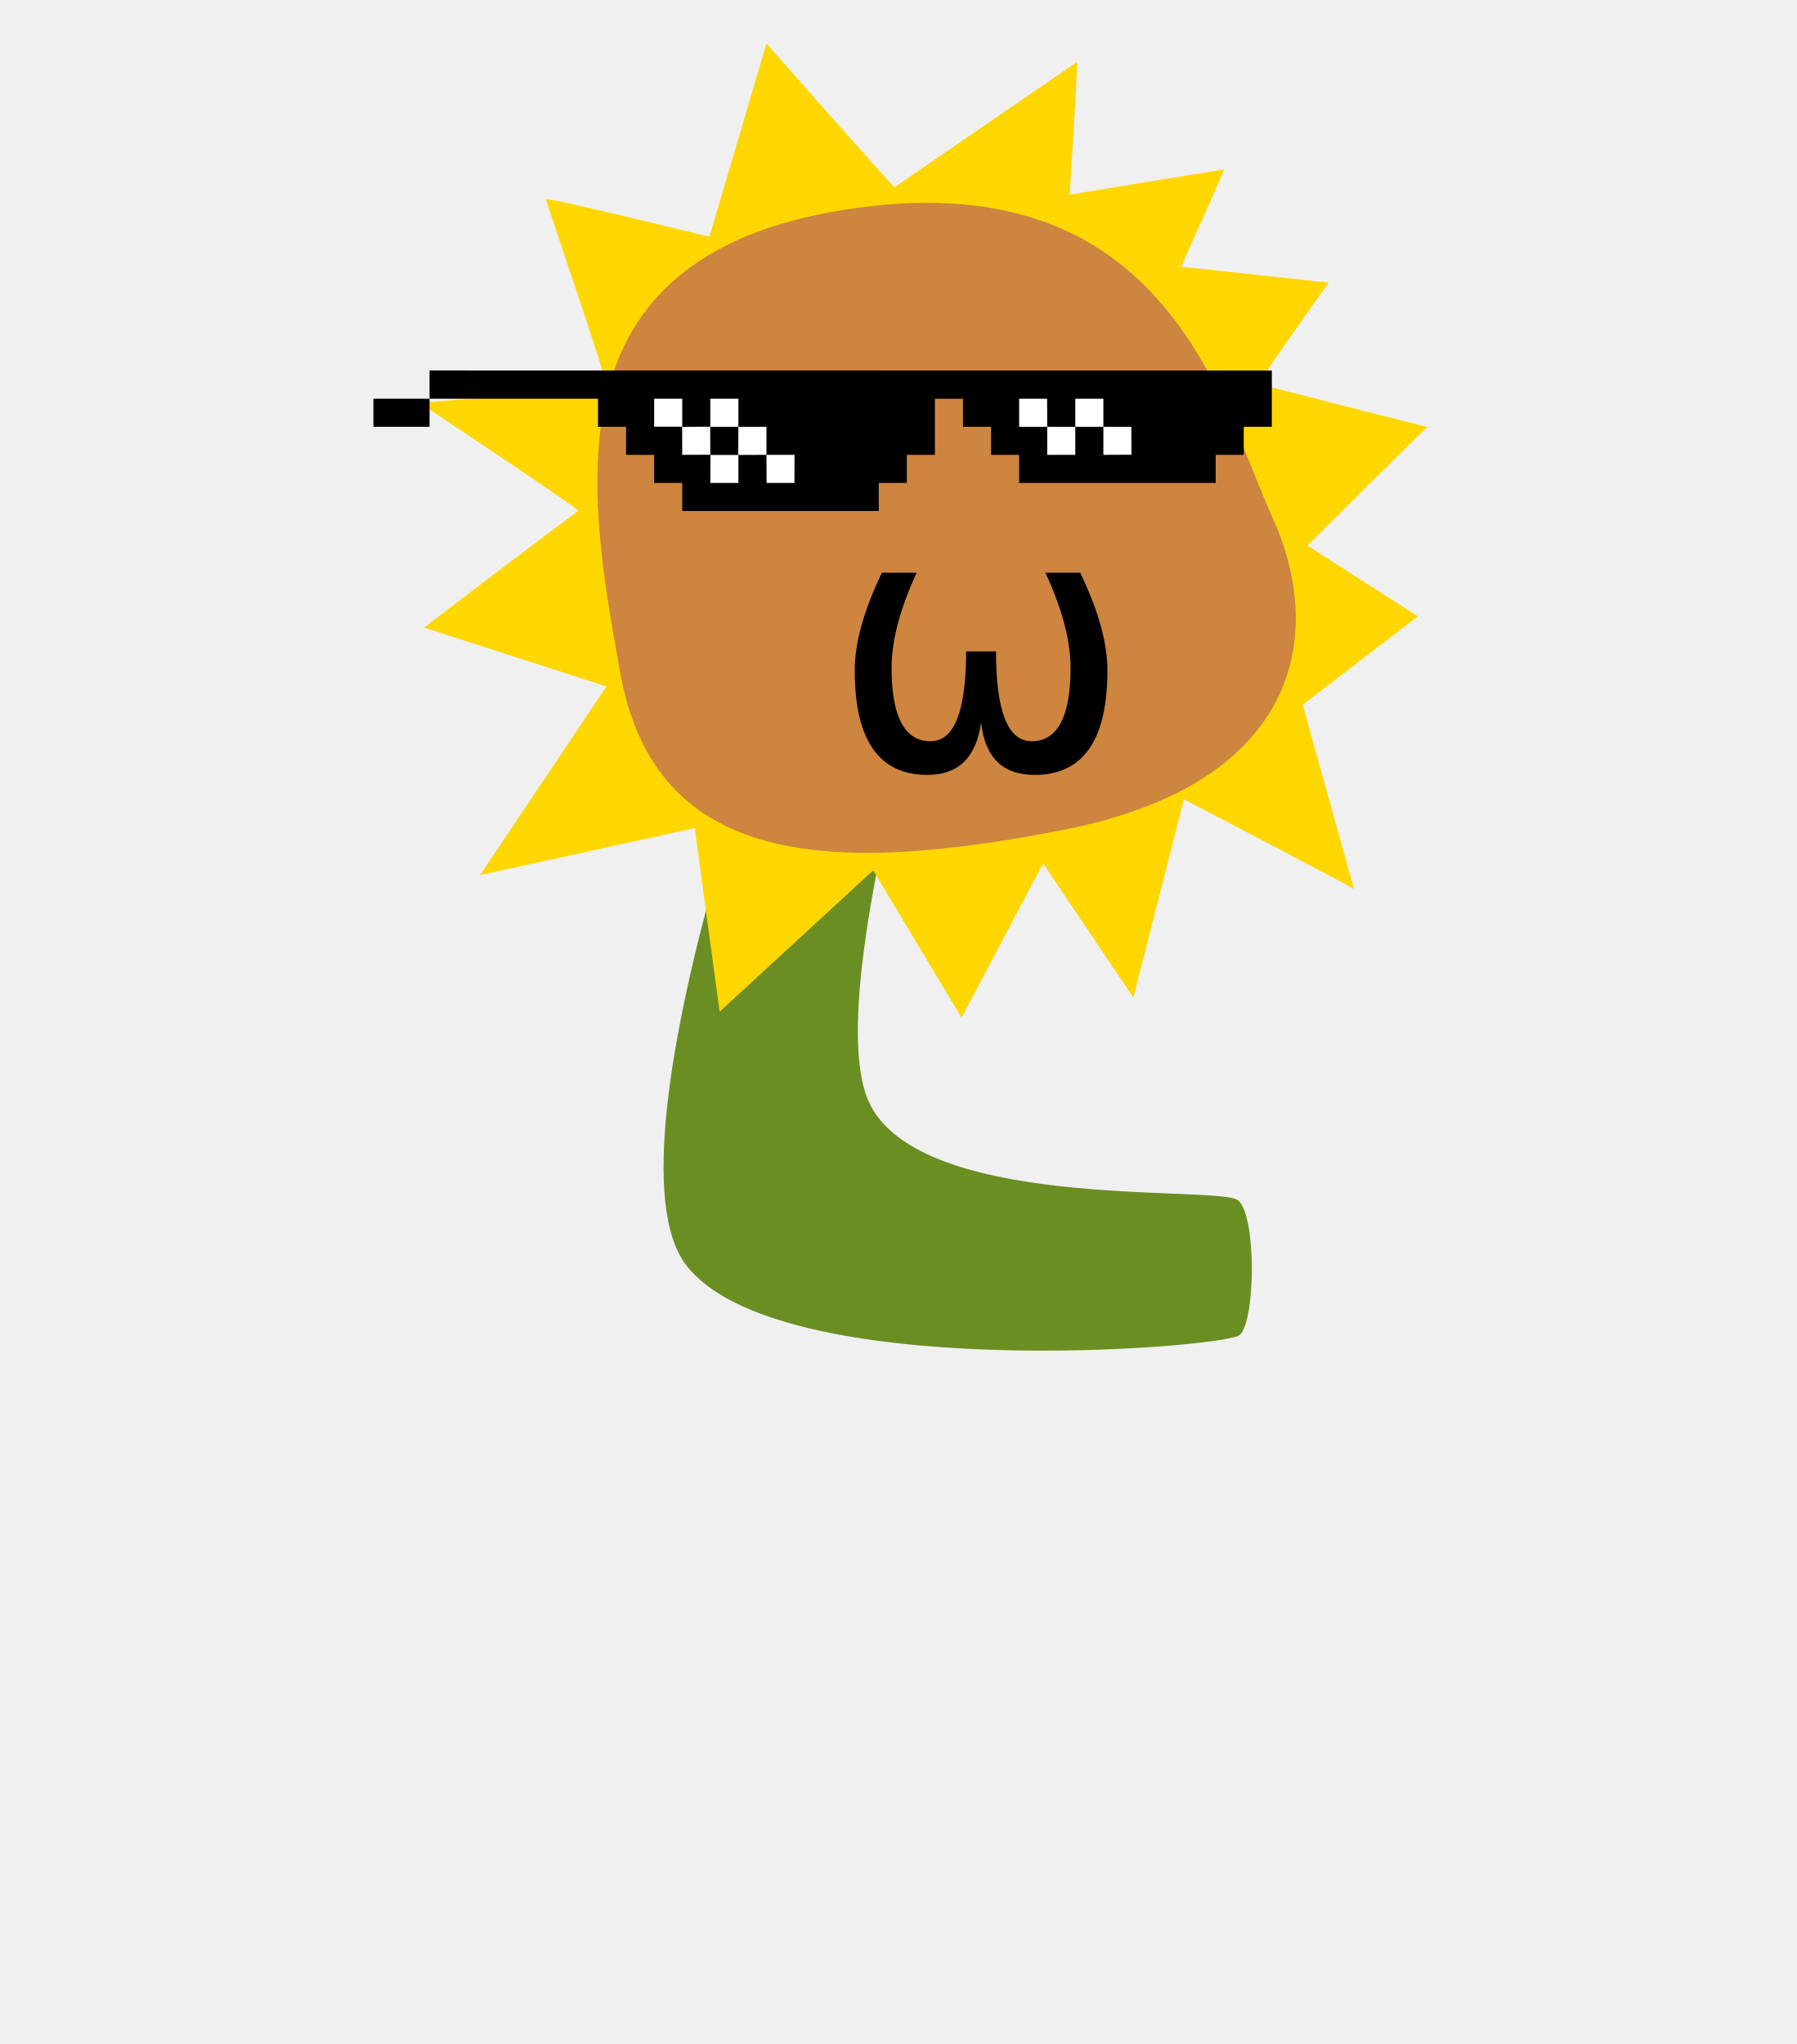
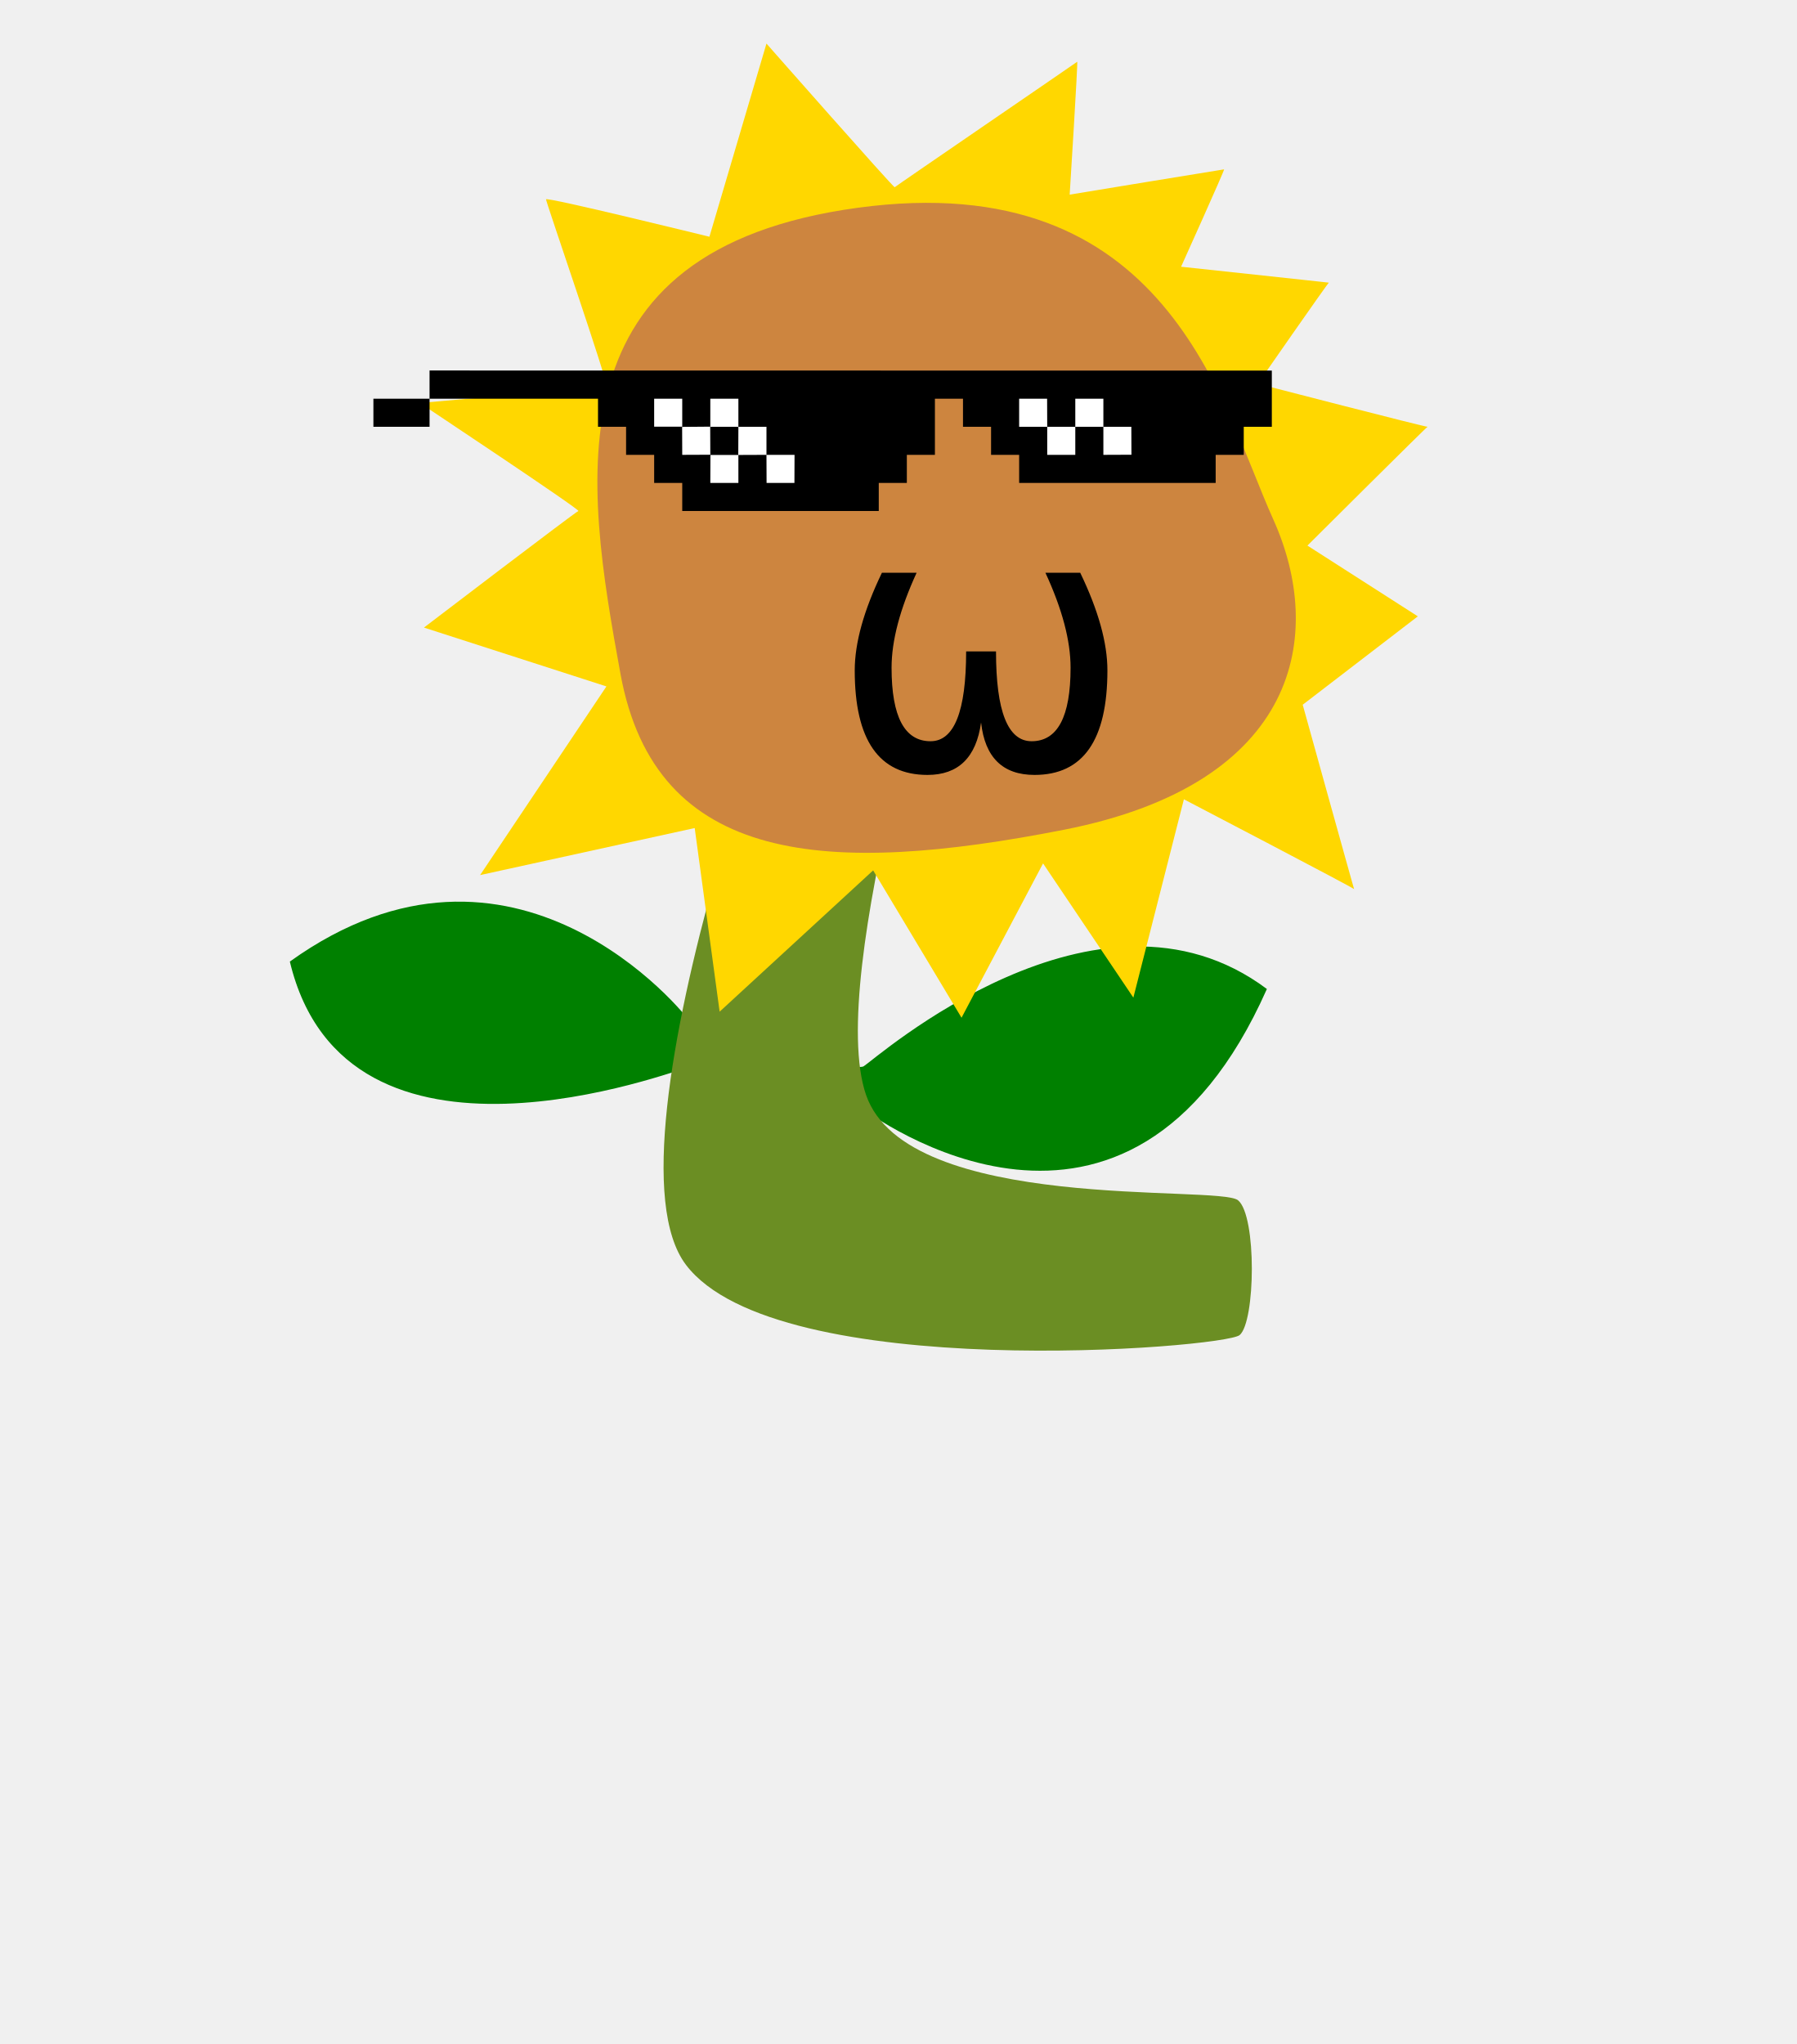
<svg xmlns="http://www.w3.org/2000/svg" width="160" height="182">
-   <path id="stem sit" fill="olivedrab" stroke="black" stroke-width="0" d="M 61.08,112.62            C 53.00,101.96 71.95,51.60 74.23,48.59              76.50,45.58 85.95,46.18 85.32,49.14              84.68,52.09 73.46,86.92 77.12,97.50              80.79,108.08 108.58,105.46 110.25,106.88              111.92,108.29 111.79,117.71 110.38,118.88              108.96,120.04 69.17,123.29 61.08,112.62 Z" />
-   <path id="petals" fill="gold" stroke="black" stroke-width="0" d="M 63.17,21.08            C 63.17,21.08 68.25,3.88 68.25,3.88              68.25,3.88 79.58,16.75 79.67,16.67              79.75,16.58 95.83,5.58 95.92,5.50              96.00,5.42 95.25,17.33 95.25,17.33              95.25,17.33 108.92,15.08 109.00,15.08              109.08,15.08 105.17,23.75 105.17,23.75              105.17,23.75 118.42,25.17 118.33,25.17              118.25,25.17 112.00,34.17 112.00,34.17              112.00,34.17 127.12,38.08 127.12,38.00              127.12,37.92 116.42,48.58 116.42,48.58              116.42,48.58 126.25,54.88 126.25,54.88              126.25,54.88 116.00,62.75 116.00,62.75              116.00,62.75 120.58,79.25 120.58,79.17              120.58,79.08 105.42,71.17 105.42,71.17              105.42,71.17 100.92,88.83 100.92,88.83              100.92,88.83 92.88,76.88 92.88,76.88              92.88,76.88 85.62,90.62 85.62,90.62              85.62,90.62 77.75,77.50 77.75,77.50              77.75,77.50 64.08,90.08 64.08,90.08              64.08,90.08 61.86,73.73 61.86,73.73              61.86,73.73 42.75,77.92 42.75,77.92              42.75,77.92 54.00,61.12 54.00,61.12              54.00,61.12 37.75,55.88 37.75,55.88              37.75,55.88 51.25,45.58 51.50,45.50              51.75,45.42 37.38,35.88 37.38,35.88              37.38,35.88 53.75,34.46 54.00,34.38              54.25,34.29 48.62,18.00 48.62,17.75              48.62,17.50 63.17,21.08 63.17,21.08 Z            M 38.25,35.50M 38.25,35.50" />
-   <path id="core" fill="peru" stroke="black" stroke-width="0" d="M 76.38,18.50            C 104.00,14.75 108.75,36.00 113.38,46.25              118.00,56.50 115.75,69.75 94.75,73.88              73.75,78.00 58.38,77.12 55.25,60.00              52.12,42.88 48.75,22.25 76.38,18.50 Z" />
-   <path id="dealwithit" fill="black" stroke="black" stroke-width="0" d="M 33.25,38.00            C 33.25,38.00 38.25,38.00 38.25,38.00              38.25,38.00 38.25,35.50 38.25,35.50              38.25,35.50 33.25,35.50 33.25,35.50              33.25,35.50 33.25,38.00 33.25,38.00 Z            M 38.25,32.99            C 38.25,32.99 38.25,35.50 38.25,35.50              38.25,35.50 53.25,35.50 53.25,35.50              53.25,35.50 53.25,38.00 53.25,38.00              53.25,38.00 55.75,38.00 55.75,38.00              55.75,38.00 55.75,40.50 55.75,40.50              55.75,40.50 58.25,40.50 58.25,40.50              58.25,40.50 58.25,43.00 58.25,43.00              58.25,43.00 60.75,43.00 60.75,43.00              60.75,43.00 60.75,45.50 60.75,45.50              60.75,45.50 78.25,45.50 78.25,45.50              78.25,45.50 78.25,43.00 78.25,43.00              78.25,43.00 80.75,43.00 80.75,43.00              80.75,43.00 80.75,40.50 80.75,40.50              80.75,40.50 83.25,40.50 83.25,40.50              83.25,40.50 83.25,35.50 83.25,35.50              83.25,35.50 85.75,35.50 85.75,35.50              85.75,35.50 85.75,38.00 85.75,38.00              85.75,38.00 88.25,38.00 88.25,38.00              88.25,38.00 88.25,40.50 88.25,40.50              88.25,40.50 90.75,40.50 90.75,40.50              90.75,40.50 90.75,43.00 90.75,43.00              90.75,43.00 108.25,43.00 108.25,43.00              108.25,43.00 108.25,40.50 108.25,40.50              108.25,40.50 110.75,40.50 110.75,40.50              110.75,40.50 110.75,38.00 110.75,38.00              110.75,38.00 113.25,38.00 113.25,38.00              113.25,38.00 113.25,33.00 113.25,33.00              113.25,33.00 38.25,32.99 38.25,32.99 Z" />
-   <path id="highlights" fill="white" stroke="black" stroke-width="0" d="M 58.25,35.50            C 58.25,35.50 58.25,37.99 58.25,37.99              58.25,37.99 60.75,37.99 60.75,37.99              60.75,37.99 60.75,35.50 60.75,35.50              60.75,35.50 58.25,35.50 58.25,35.50 Z            M 60.74,38.01            C 60.74,38.01 63.24,37.99 63.24,37.99              63.24,37.99 63.25,40.49 63.25,40.49              63.25,40.49 60.75,40.50 60.75,40.50              60.75,40.50 60.74,38.01 60.74,38.01 Z            M 63.25,35.50            C 63.25,35.50 63.25,38.00 63.25,38.00              63.25,38.00 65.75,38.00 65.75,38.00              65.75,38.00 65.75,35.50 65.75,35.50              65.75,35.50 63.25,35.50 63.25,35.50 Z            M 65.75,38.00            C 65.75,38.00 65.74,40.51 65.74,40.51              65.74,40.51 68.25,40.50 68.25,40.50              68.25,40.50 68.25,38.00 68.25,38.00              68.25,38.00 65.75,38.00 65.75,38.00 Z            M 63.26,40.51            C 63.26,40.51 63.25,43.00 63.25,43.00              63.25,43.00 65.75,43.00 65.75,43.00              65.75,43.00 65.75,40.51 65.75,40.51              65.75,40.51 63.26,40.51 63.26,40.51 Z            M 68.25,40.50            C 68.25,40.50 68.26,43.00 68.26,43.00              68.26,43.00 70.74,43.00 70.74,43.00              70.74,43.00 70.75,40.50 70.75,40.50              70.75,40.50 68.25,40.50 68.25,40.50 Z            M 90.75,35.50            C 90.75,35.50 90.75,38.00 90.75,38.00              90.75,38.00 93.25,38.00 93.25,38.00              93.25,38.00 93.24,35.50 93.24,35.50              93.24,35.50 90.75,35.50 90.75,35.50 Z            M 93.25,38.00            C 93.25,38.00 93.25,40.50 93.25,40.50              93.25,40.50 95.75,40.50 95.75,40.50              95.75,40.50 95.75,38.00 95.75,38.00              95.75,38.00 93.25,38.00 93.25,38.00 Z            M 95.75,35.50            C 95.75,35.50 95.75,38.00 95.75,38.00              95.75,38.00 98.25,38.00 98.25,38.00              98.25,38.00 98.25,35.50 98.25,35.50              98.25,35.50 95.75,35.50 95.75,35.50 Z            M 98.25,38.00            C 98.25,38.00 98.25,40.50 98.25,40.50              98.25,40.50 100.75,40.49 100.75,40.49              100.75,40.49 100.74,38.00 100.74,38.00              100.74,38.00 98.25,38.00 98.25,38.00 Z" />
-   <path fill="black" stroke="black" stroke-width="0" d="M 87.36,64.33            C 87.70,67.44 89.29,69.00 92.12,69.00              96.45,69.00 98.61,65.90 98.61,59.69              98.61,57.24 97.80,54.34 96.19,51.00              96.19,51.00 93.09,51.00 93.09,51.00              94.58,54.22 95.33,57.04 95.33,59.45              95.33,63.82 94.17,66.00 91.86,66.00              89.74,66.00 88.69,63.33 88.69,58.00              88.69,58.00 86.03,58.00 86.03,58.00              86.03,63.33 84.97,66.00 82.86,66.00              80.55,66.00 79.39,63.82 79.39,59.45              79.39,57.04 80.14,54.22 81.62,51.00              81.62,51.00 78.53,51.00 78.53,51.00              76.92,54.34 76.11,57.24 76.11,59.69              76.11,65.90 78.27,69.00 82.59,69.00              85.34,69.00 86.93,67.44 87.36,64.33 Z" />
+   <path fill="green" d="M 76.38,98.38            C 77.82,99.61 100.44,115.94 112.81,88.06              97.69,76.75 77.94,94.31 76.91,94.94              75.88,95.56 62.00,91.91 61.50,91.06              61.00,90.22 45.75,71.31 25.81,85.62              30.81,106.56 60.09,95.31 61.38,95.00              62.66,94.69 74.93,97.14 76.38,98.38 Z" />
+   <path fill="olivedrab" d="M 61.08,112.62            C 53.00,101.96 71.95,51.60 74.23,48.59              76.50,45.58 85.95,46.18 85.32,49.14              84.68,52.09 73.46,86.92 77.12,97.50              80.79,108.08 108.58,105.46 110.25,106.88              111.92,108.29 111.79,117.71 110.38,118.88              108.96,120.04 69.17,123.29 61.08,112.62 Z" />
+   <path fill="gold" d="M 63.17,21.08            C 63.17,21.08 68.25,3.88 68.25,3.88              68.25,3.88 79.58,16.75 79.67,16.67              79.75,16.58 95.83,5.58 95.92,5.50              96.00,5.42 95.25,17.33 95.25,17.33              95.25,17.33 108.92,15.08 109.00,15.08              109.08,15.08 105.17,23.75 105.17,23.75              105.17,23.75 118.42,25.17 118.33,25.17              118.25,25.17 112.00,34.17 112.00,34.17              112.00,34.17 127.12,38.08 127.12,38.00              127.12,37.92 116.42,48.58 116.42,48.58              116.42,48.58 126.25,54.88 126.25,54.88              126.25,54.88 116.00,62.75 116.00,62.75              116.00,62.75 120.58,79.25 120.58,79.17              120.58,79.08 105.42,71.17 105.42,71.17              105.42,71.17 100.92,88.83 100.92,88.83              100.92,88.83 92.88,76.88 92.88,76.88              92.88,76.88 85.62,90.62 85.62,90.62              85.62,90.62 77.75,77.50 77.75,77.50              77.75,77.50 64.08,90.08 64.08,90.08              64.08,90.08 61.86,73.73 61.86,73.73              61.86,73.73 42.75,77.92 42.75,77.92              42.75,77.92 54.00,61.12 54.00,61.12              54.00,61.12 37.75,55.88 37.75,55.88              37.75,55.88 51.25,45.58 51.50,45.50              51.75,45.42 37.38,35.88 37.38,35.88              37.38,35.88 53.75,34.46 54.00,34.38              54.25,34.29 48.62,18.00 48.62,17.75              48.62,17.50 63.17,21.08 63.17,21.08 Z            M 38.25,35.50M 38.25,35.50" />
+   <path fill="peru" d="M 76.38,18.50            C 104.00,14.75 108.75,36.00 113.38,46.25              118.00,56.50 115.75,69.75 94.75,73.88              73.75,78.00 58.38,77.12 55.25,60.00              52.12,42.88 48.75,22.25 76.38,18.50 Z" />
+   <path fill="black" d="M 33.25,38.00            C 33.25,38.00 38.25,38.00 38.25,38.00              38.25,38.00 38.25,35.50 38.25,35.50              38.25,35.50 33.25,35.50 33.25,35.50              33.25,35.50 33.25,38.00 33.25,38.00 Z            M 38.25,32.99            C 38.25,32.99 38.25,35.50 38.25,35.50              38.25,35.50 53.25,35.50 53.25,35.50              53.25,35.50 53.25,38.00 53.25,38.00              53.25,38.00 55.75,38.00 55.75,38.00              55.75,38.00 55.75,40.50 55.75,40.50              55.75,40.50 58.25,40.50 58.25,40.50              58.25,40.50 58.25,43.00 58.25,43.00              58.25,43.00 60.75,43.00 60.75,43.00              60.75,43.00 60.75,45.50 60.75,45.50              60.75,45.50 78.25,45.50 78.25,45.50              78.25,45.50 78.25,43.00 78.25,43.00              78.25,43.00 80.75,43.00 80.75,43.00              80.75,43.00 80.75,40.50 80.75,40.50              80.75,40.50 83.25,40.50 83.25,40.50              83.25,40.50 83.25,35.50 83.25,35.50              83.25,35.50 85.75,35.50 85.75,35.50              85.75,35.50 85.75,38.00 85.75,38.00              85.75,38.00 88.25,38.00 88.25,38.00              88.25,38.00 88.25,40.50 88.25,40.50              88.25,40.50 90.75,40.50 90.75,40.50              90.75,40.50 90.75,43.00 90.75,43.00              90.75,43.00 108.25,43.00 108.25,43.00              108.25,43.00 108.25,40.50 108.25,40.50              108.25,40.50 110.75,40.50 110.75,40.50              110.75,40.50 110.75,38.00 110.75,38.00              110.75,38.00 113.25,38.00 113.25,38.00              113.25,38.00 113.25,33.00 113.25,33.00              113.25,33.00 38.25,32.99 38.25,32.99 Z" />
+   <path fill="white" d="M 58.25,35.50            C 58.25,35.50 58.25,37.99 58.25,37.99              58.25,37.99 60.75,37.99 60.75,37.99              60.75,37.99 60.75,35.50 60.75,35.50              60.75,35.50 58.25,35.50 58.25,35.50 Z            M 60.74,38.01            C 60.74,38.01 63.24,37.99 63.24,37.99              63.24,37.99 63.25,40.49 63.25,40.49              63.25,40.49 60.75,40.50 60.75,40.50              60.75,40.50 60.74,38.01 60.74,38.01 Z            M 63.25,35.50            C 63.25,35.50 63.25,38.00 63.25,38.00              63.25,38.00 65.75,38.00 65.75,38.00              65.75,38.00 65.75,35.50 65.75,35.50              65.75,35.50 63.25,35.50 63.25,35.50 Z            M 65.75,38.00            C 65.75,38.00 65.74,40.51 65.74,40.51              65.74,40.51 68.25,40.50 68.25,40.50              68.25,40.50 68.25,38.00 68.25,38.00              68.25,38.00 65.75,38.00 65.75,38.00 Z            M 63.26,40.51            C 63.26,40.51 63.25,43.00 63.25,43.00              63.25,43.00 65.75,43.00 65.75,43.00              65.75,43.00 65.75,40.51 65.75,40.51              65.75,40.51 63.26,40.51 63.26,40.51 Z            M 68.25,40.50            C 68.25,40.50 68.26,43.00 68.26,43.00              68.26,43.00 70.74,43.00 70.74,43.00              70.74,43.00 70.75,40.50 70.75,40.50              70.75,40.50 68.25,40.50 68.25,40.50 Z            M 90.75,35.50            C 90.75,35.50 90.75,38.00 90.75,38.00              90.75,38.00 93.25,38.00 93.25,38.00              93.25,38.00 93.24,35.50 93.24,35.50              93.24,35.50 90.75,35.50 90.75,35.50 Z            M 93.25,38.00            C 93.25,38.00 93.25,40.50 93.25,40.50              93.25,40.50 95.75,40.50 95.75,40.50              95.75,40.50 95.75,38.00 95.75,38.00              95.75,38.00 93.25,38.00 93.25,38.00 Z            M 95.75,35.50            C 95.75,35.50 95.75,38.00 95.75,38.00              95.75,38.00 98.25,38.00 98.25,38.00              98.25,38.00 98.25,35.50 98.25,35.50              98.25,35.50 95.75,35.50 95.75,35.50 Z            M 98.25,38.00            C 98.25,38.00 98.25,40.50 98.25,40.50              98.25,40.50 100.75,40.49 100.75,40.49              100.75,40.49 100.74,38.00 100.74,38.00              100.74,38.00 98.25,38.00 98.25,38.00 Z" />
+   <path fill="black" d="M 87.36,64.33            C 87.70,67.44 89.29,69.00 92.12,69.00              96.45,69.00 98.61,65.90 98.61,59.69              98.61,57.24 97.80,54.34 96.19,51.00              96.19,51.00 93.09,51.00 93.09,51.00              94.58,54.22 95.33,57.04 95.33,59.45              95.33,63.82 94.17,66.00 91.86,66.00              89.74,66.00 88.69,63.33 88.69,58.00              88.69,58.00 86.03,58.00 86.03,58.00              86.03,63.33 84.97,66.00 82.86,66.00              80.55,66.00 79.39,63.82 79.39,59.45              79.39,57.04 80.14,54.22 81.62,51.00              81.62,51.00 78.53,51.00 78.53,51.00              76.92,54.34 76.11,57.24 76.11,59.69              76.11,65.90 78.27,69.00 82.59,69.00              85.34,69.00 86.93,67.44 87.36,64.33 Z" />
</svg>
